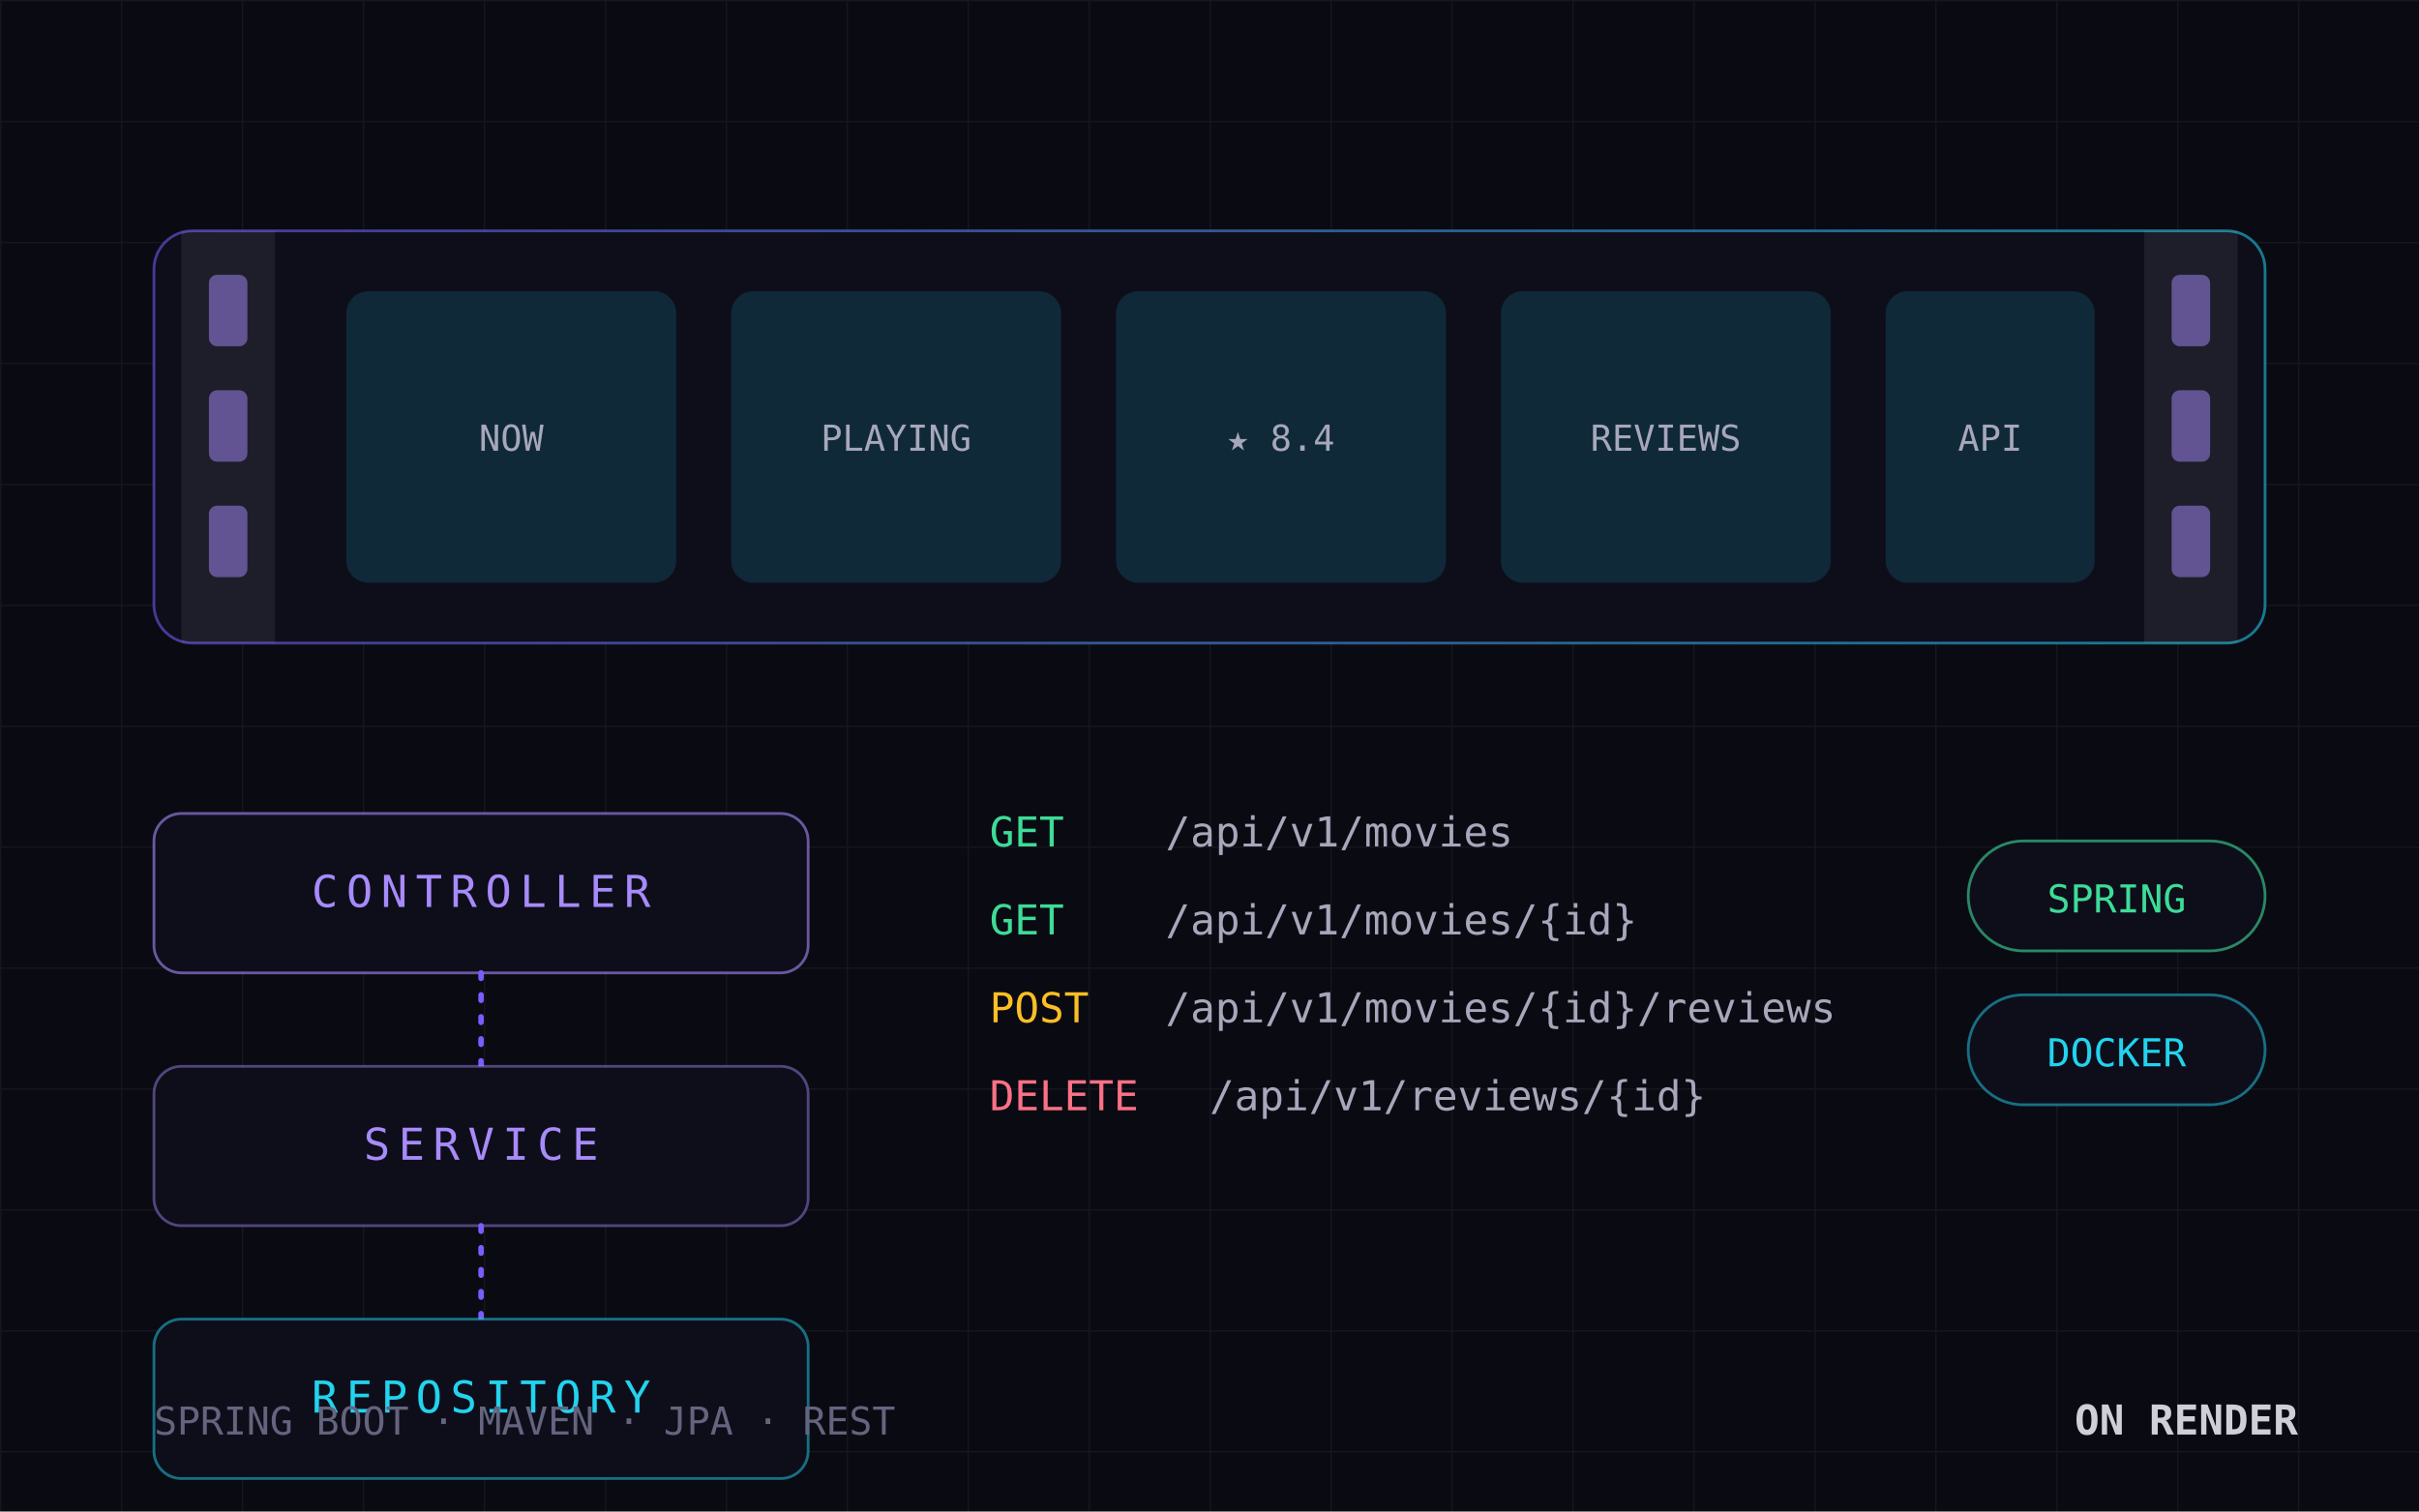
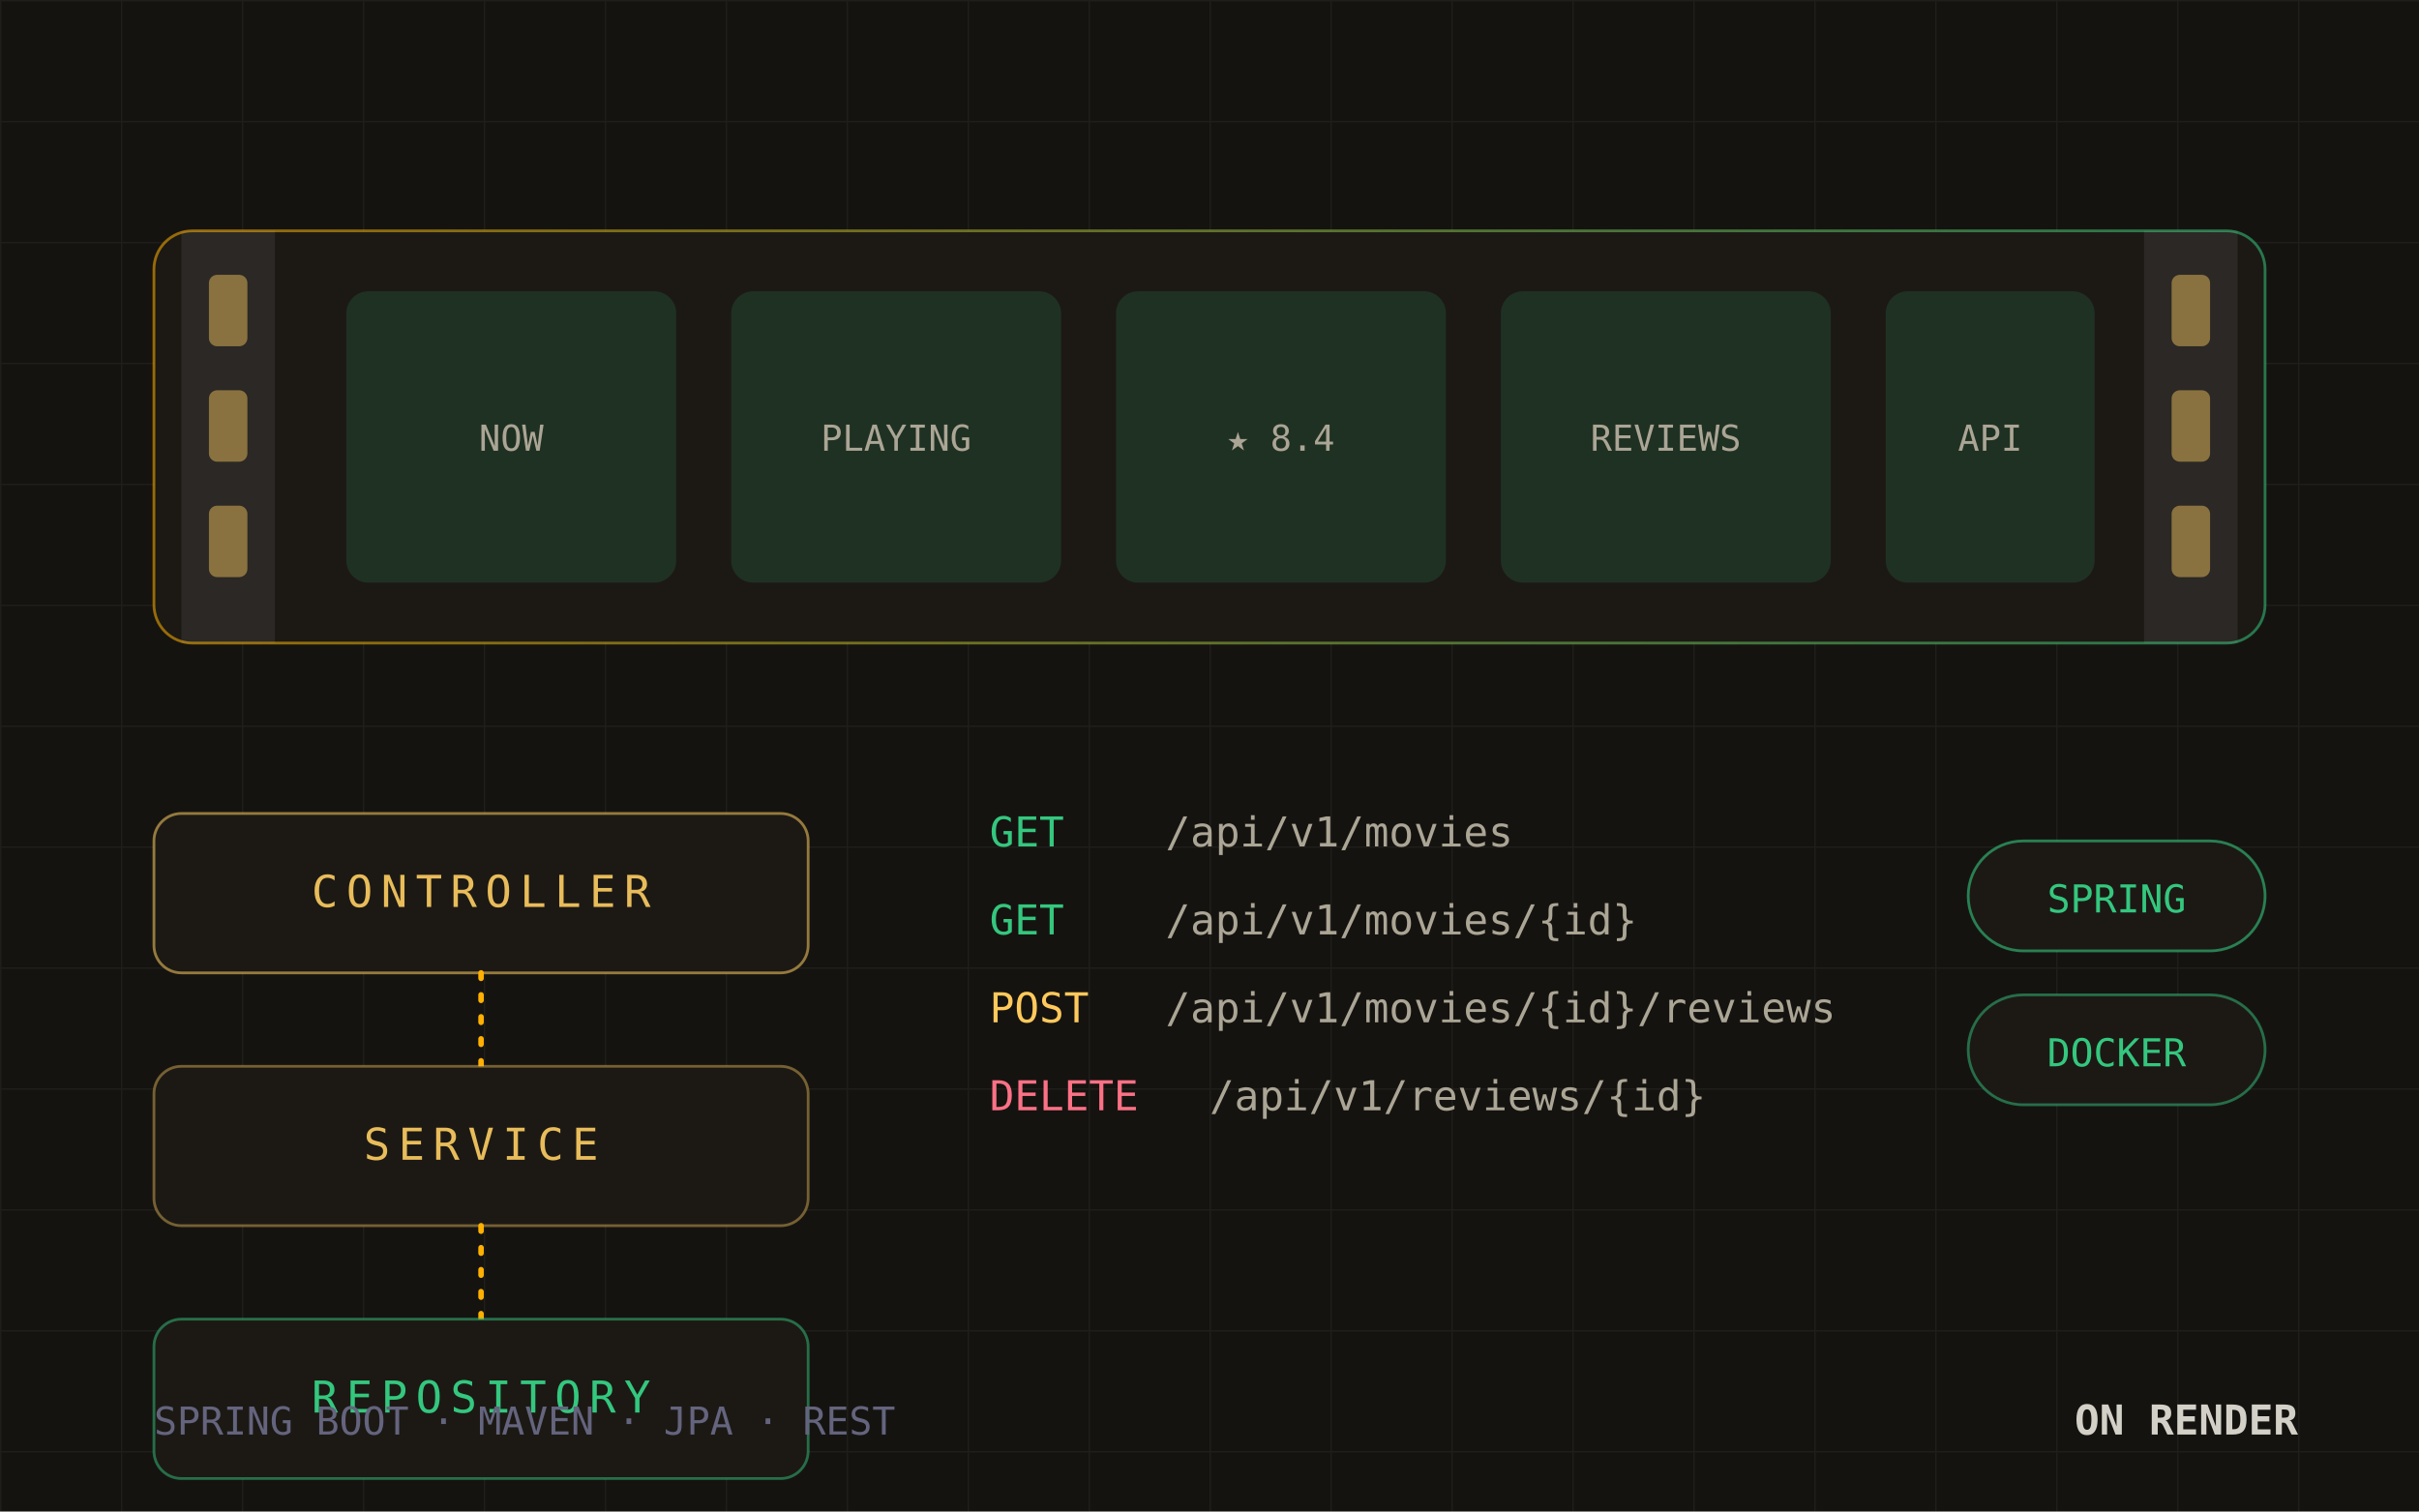
<svg xmlns="http://www.w3.org/2000/svg" viewBox="0 0 880 550" font-family="ui-monospace, 'JetBrains Mono', Menlo, monospace">
  <defs>
    <pattern id="grid" width="44" height="44" patternUnits="userSpaceOnUse">
      <path d="M44 0H0V44" fill="none" stroke="#ffffff" stroke-opacity="0.05" />
    </pattern>
    <linearGradient id="film" x1="0" y1="0" x2="1" y2="0">
-       <stop offset="0" stop-color="#7c5cff" />
-       <stop offset="1" stop-color="#22d3ee" />
+       <stop offset="0" stop-color="#FFB000" />
+       <stop offset="1" stop-color="#34C77E" />
    </linearGradient>
  </defs>
-   <rect width="880" height="550" fill="#0a0a13" />
+   <rect width="880" height="550" fill="#151310" />
  <rect width="880" height="550" fill="url(#grid)" />
  <g transform="translate(56 84)">
-     <rect width="768" height="150" rx="14" fill="#0e0e1b" stroke="url(#film)" stroke-opacity="0.55" />
+     <rect width="768" height="150" rx="14" fill="#1C1915" stroke="url(#film)" stroke-opacity="0.55" />
    <g fill="#ffffff" fill-opacity="0.07">
      <rect x="10" y="0" width="34" height="150" />
      <rect x="724" y="0" width="34" height="150" />
    </g>
-     <g fill="#a78bfa" fill-opacity="0.5">
+     <g fill="#E8BC5A" fill-opacity="0.5">
      <rect x="20" y="16" width="14" height="26" rx="3" />
      <rect x="20" y="58" width="14" height="26" rx="3" />
      <rect x="20" y="100" width="14" height="26" rx="3" />
      <rect x="734" y="16" width="14" height="26" rx="3" />
      <rect x="734" y="58" width="14" height="26" rx="3" />
      <rect x="734" y="100" width="14" height="26" rx="3" />
    </g>
-     <g fill="#22d3ee" fill-opacity="0.14">
+     <g fill="#34C77E" fill-opacity="0.14">
      <rect x="70" y="22" width="120" height="106" rx="8" />
      <rect x="210" y="22" width="120" height="106" rx="8" />
      <rect x="350" y="22" width="120" height="106" rx="8" />
      <rect x="490" y="22" width="120" height="106" rx="8" />
      <rect x="630" y="22" width="76" height="106" rx="8" />
    </g>
-     <text x="130" y="80" fill="#a7a7bb" font-size="13" text-anchor="middle">NOW</text>
-     <text x="270" y="80" fill="#a7a7bb" font-size="13" text-anchor="middle">PLAYING</text>
-     <text x="410" y="80" fill="#a7a7bb" font-size="13" text-anchor="middle">★ 8.4</text>
-     <text x="550" y="80" fill="#a7a7bb" font-size="13" text-anchor="middle">REVIEWS</text>
-     <text x="668" y="80" fill="#a7a7bb" font-size="13" text-anchor="middle">API</text>
+     <text x="130" y="80" fill="#ABA595" font-size="13" text-anchor="middle">NOW</text>
+     <text x="270" y="80" fill="#ABA595" font-size="13" text-anchor="middle">PLAYING</text>
+     <text x="410" y="80" fill="#ABA595" font-size="13" text-anchor="middle">★ 8.4</text>
+     <text x="550" y="80" fill="#ABA595" font-size="13" text-anchor="middle">REVIEWS</text>
+     <text x="668" y="80" fill="#ABA595" font-size="13" text-anchor="middle">API</text>
  </g>
  <g transform="translate(56 296)" font-size="16" letter-spacing="3">
-     <rect width="238" height="58" rx="10" fill="#0e0e1b" stroke="#a78bfa" stroke-opacity="0.6" />
-     <text x="119" y="34" fill="#a78bfa" text-anchor="middle">CONTROLLER</text>
-     <path d="M119 58v34" stroke="#7c5cff" stroke-width="2" stroke-dasharray="2 6" stroke-linecap="round" fill="none" />
-     <rect y="92" width="238" height="58" rx="10" fill="#0e0e1b" stroke="#a78bfa" stroke-opacity="0.45" />
-     <text x="119" y="126" fill="#a78bfa" text-anchor="middle">SERVICE</text>
-     <path d="M119 150v34" stroke="#7c5cff" stroke-width="2" stroke-dasharray="2 6" stroke-linecap="round" fill="none" />
-     <rect y="184" width="238" height="58" rx="10" fill="#0e0e1b" stroke="#22d3ee" stroke-opacity="0.5" />
-     <text x="119" y="218" fill="#22d3ee" text-anchor="middle">REPOSITORY</text>
+     <rect width="238" height="58" rx="10" fill="#1C1915" stroke="#E8BC5A" stroke-opacity="0.6" />
+     <text x="119" y="34" fill="#E8BC5A" text-anchor="middle">CONTROLLER</text>
+     <path d="M119 58v34" stroke="#FFB000" stroke-width="2" stroke-dasharray="2 6" stroke-linecap="round" fill="none" />
+     <rect y="92" width="238" height="58" rx="10" fill="#1C1915" stroke="#E8BC5A" stroke-opacity="0.45" />
+     <text x="119" y="126" fill="#E8BC5A" text-anchor="middle">SERVICE</text>
+     <path d="M119 150v34" stroke="#FFB000" stroke-width="2" stroke-dasharray="2 6" stroke-linecap="round" fill="none" />
+     <rect y="184" width="238" height="58" rx="10" fill="#1C1915" stroke="#34C77E" stroke-opacity="0.5" />
+     <text x="119" y="218" fill="#34C77E" text-anchor="middle">REPOSITORY</text>
  </g>
  <g transform="translate(360 300)" font-size="15">
-     <text y="8" fill="#3ddc97">GET</text>
-     <text x="64" y="8" fill="#a7a7bb">/api/v1/movies</text>
-     <text y="40" fill="#3ddc97">GET</text>
-     <text x="64" y="40" fill="#a7a7bb">/api/v1/movies/{id}</text>
-     <text y="72" fill="#fbbf24">POST</text>
-     <text x="64" y="72" fill="#a7a7bb">/api/v1/movies/{id}/reviews</text>
+     <text y="8" fill="#34C77E">GET</text>
+     <text x="64" y="8" fill="#ABA595">/api/v1/movies</text>
+     <text y="40" fill="#34C77E">GET</text>
+     <text x="64" y="40" fill="#ABA595">/api/v1/movies/{id}</text>
+     <text y="72" fill="#FFC95C">POST</text>
+     <text x="64" y="72" fill="#ABA595">/api/v1/movies/{id}/reviews</text>
    <text y="104" fill="#fb7185">DELETE</text>
-     <text x="80" y="104" fill="#a7a7bb">/api/v1/reviews/{id}</text>
+     <text x="80" y="104" fill="#ABA595">/api/v1/reviews/{id}</text>
  </g>
  <g transform="translate(716 306)">
-     <rect width="108" height="40" rx="20" fill="#0e0e1b" stroke="#3ddc97" stroke-opacity="0.6" />
-     <text x="54" y="26" fill="#3ddc97" font-size="14" text-anchor="middle">SPRING</text>
-     <rect y="56" width="108" height="40" rx="20" fill="#0e0e1b" stroke="#22d3ee" stroke-opacity="0.5" />
-     <text x="54" y="82" fill="#22d3ee" font-size="14" text-anchor="middle">DOCKER</text>
+     <rect width="108" height="40" rx="20" fill="#1C1915" stroke="#34C77E" stroke-opacity="0.6" />
+     <text x="54" y="26" fill="#34C77E" font-size="14" text-anchor="middle">SPRING</text>
+     <rect y="56" width="108" height="40" rx="20" fill="#1C1915" stroke="#34C77E" stroke-opacity="0.5" />
+     <text x="54" y="82" fill="#34C77E" font-size="14" text-anchor="middle">DOCKER</text>
  </g>
  <text x="56" y="522" fill="#64647e" font-size="14">SPRING BOOT · MAVEN · JPA · REST</text>
-   <text x="836" y="522" fill="#f2f2fa" font-size="15" font-weight="bold" text-anchor="end" opacity="0.85">ON RENDER</text>
+   <text x="836" y="522" fill="#F4F1E8" font-size="15" font-weight="bold" text-anchor="end" opacity="0.85">ON RENDER</text>
</svg>
